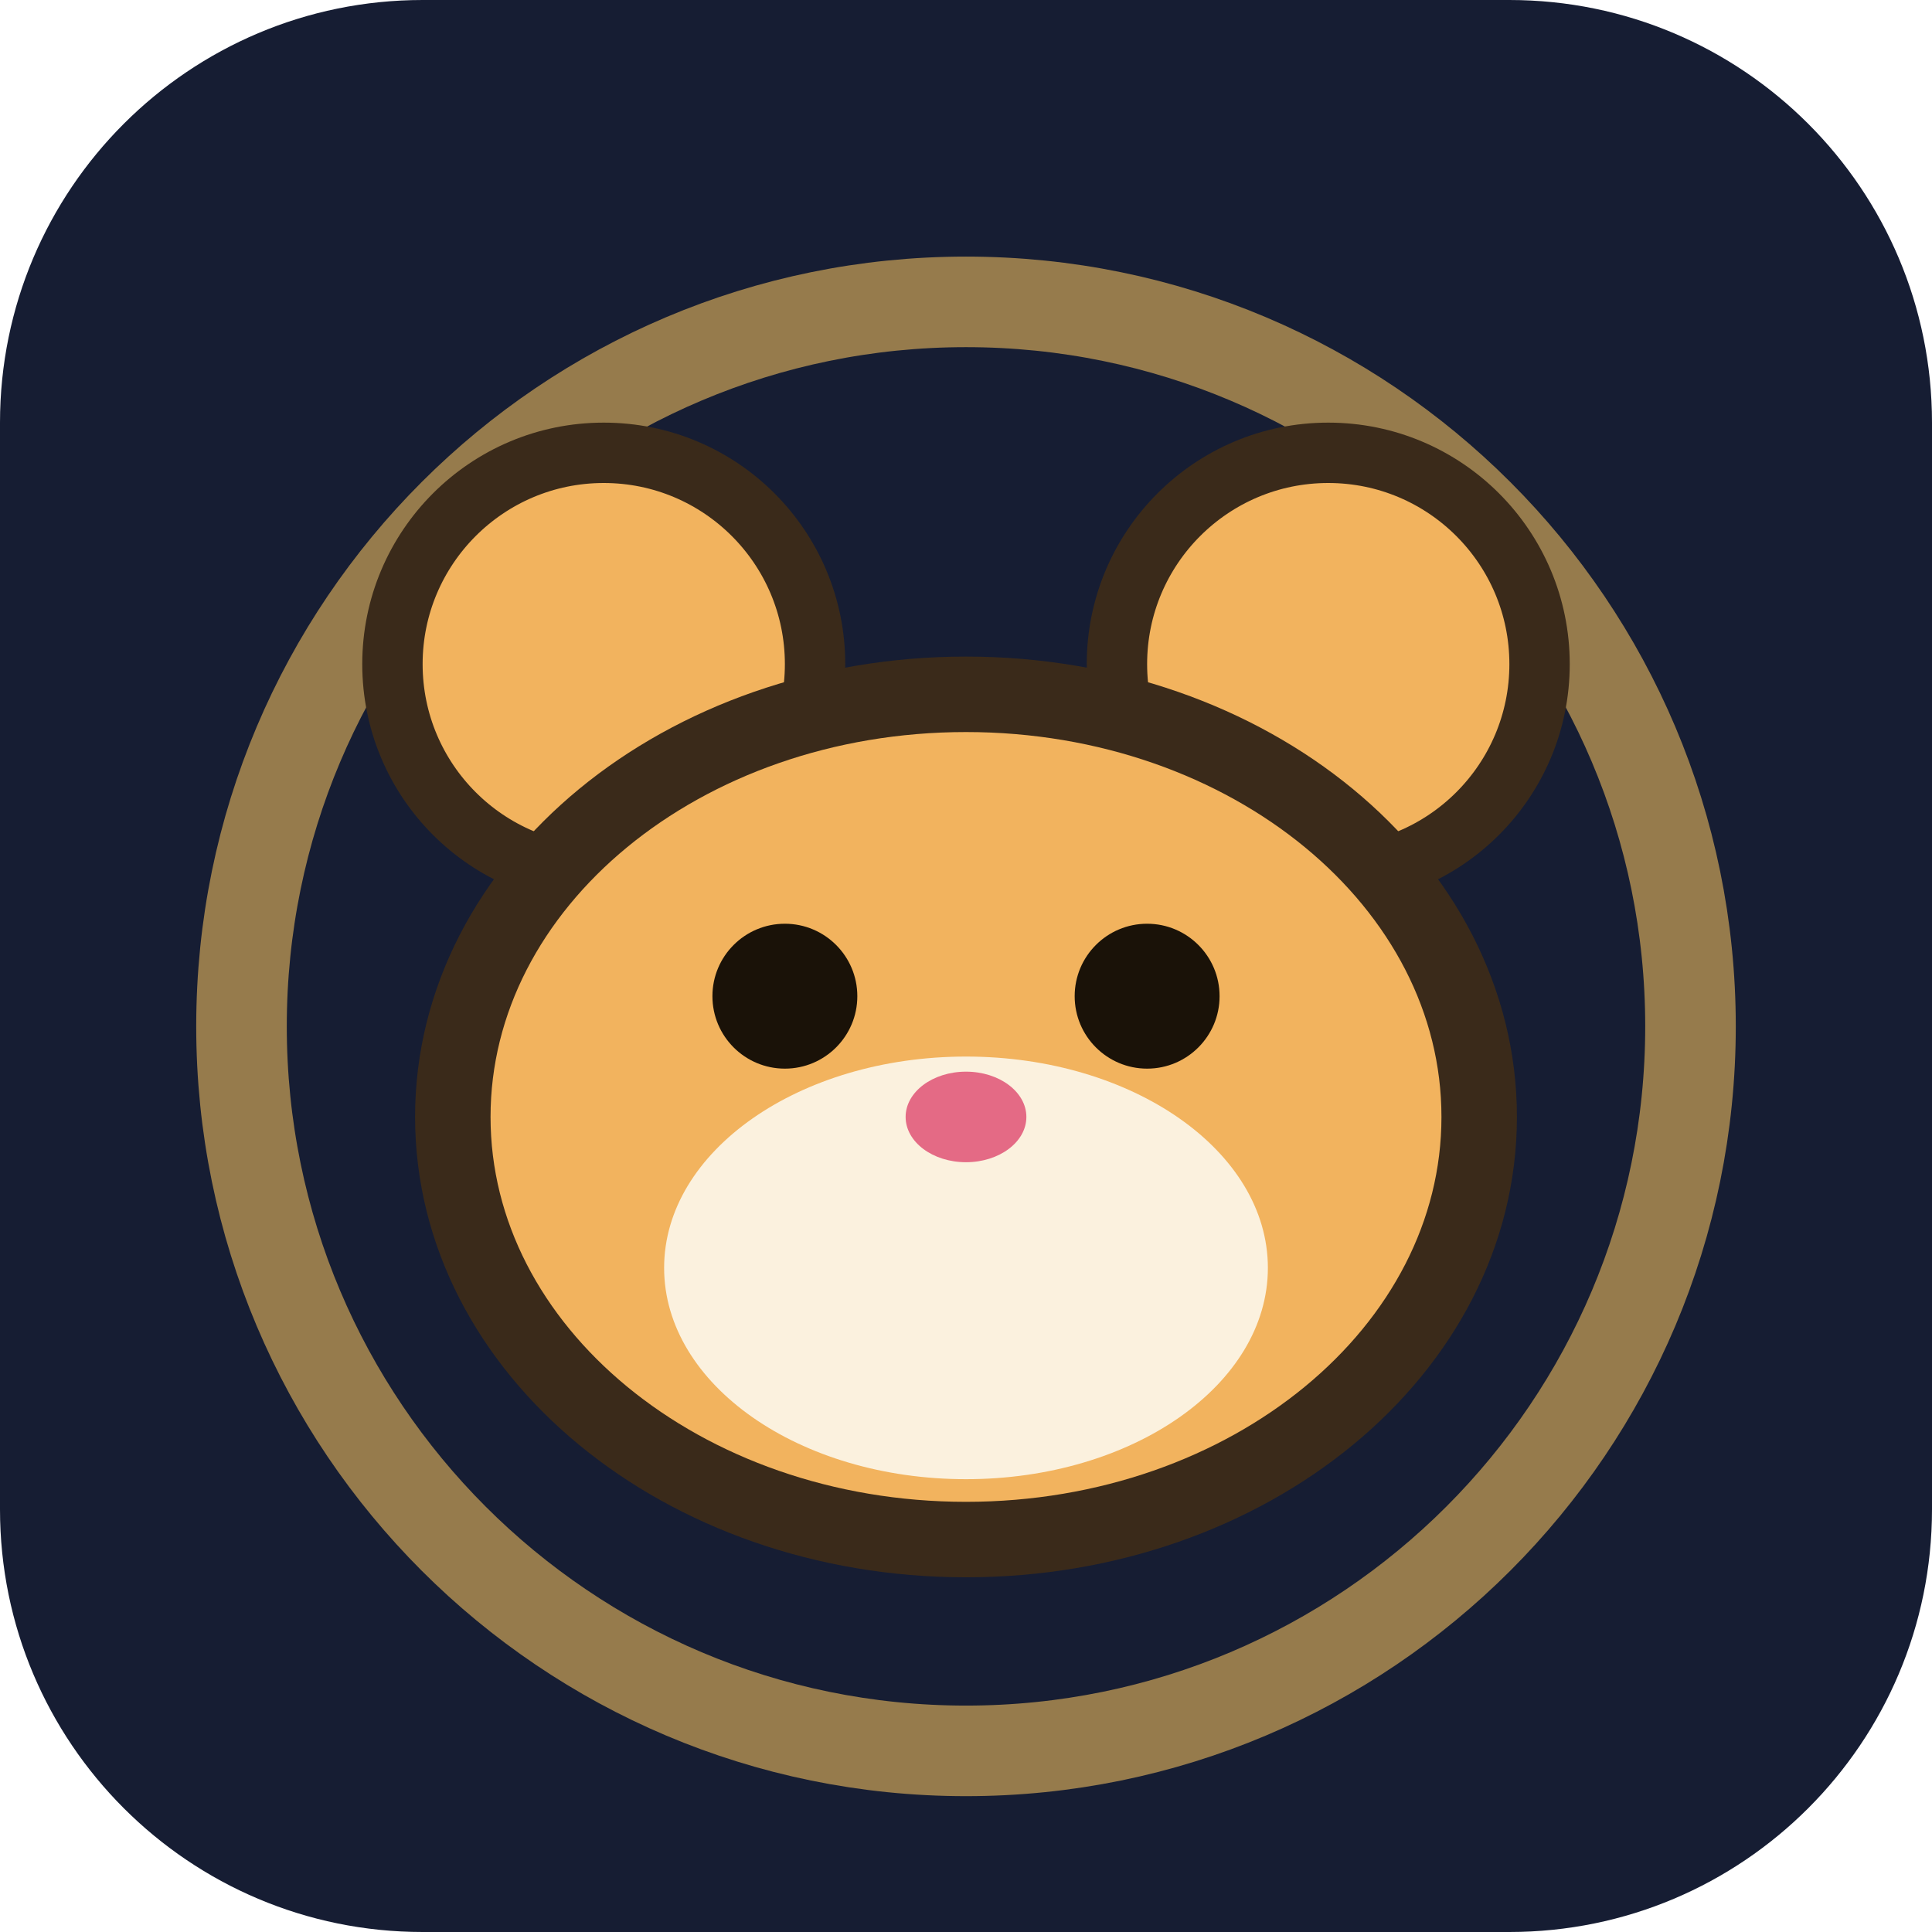
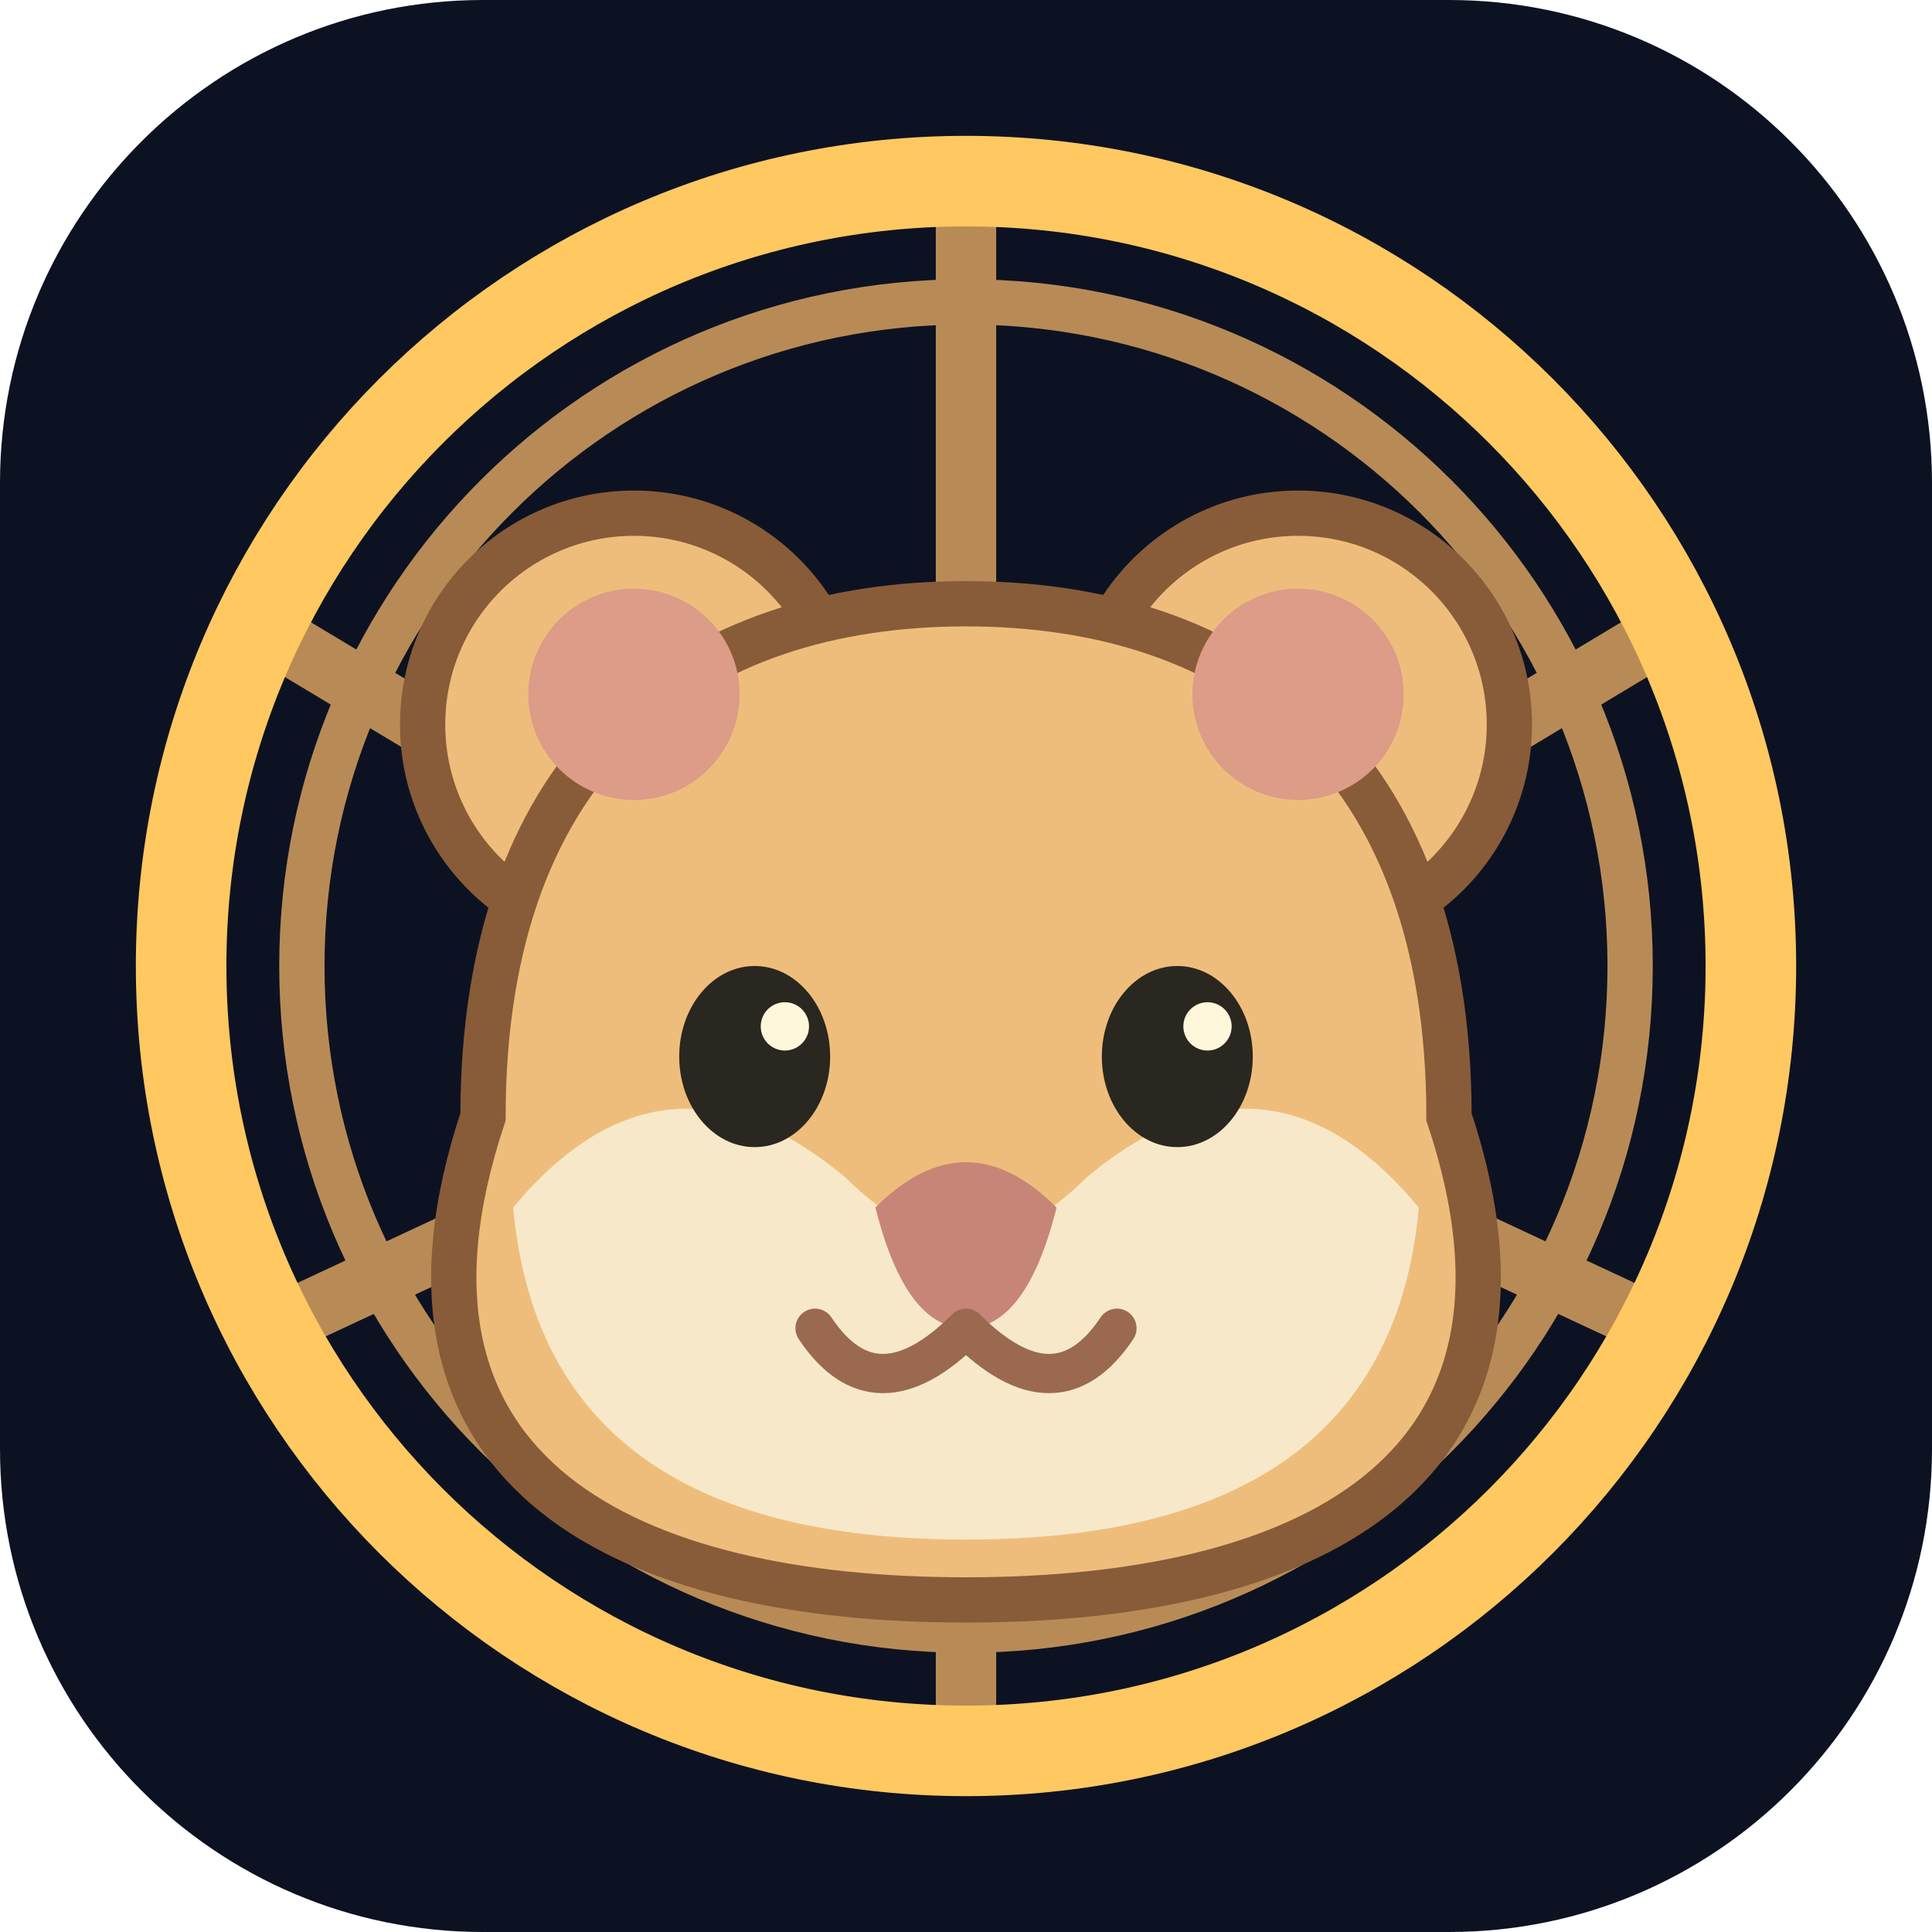
<svg xmlns="http://www.w3.org/2000/svg" viewBox="0 0 64 64">
-   <rect width="64" height="64" rx="14" fill="#161d33" />
-   <circle cx="32" cy="34" r="24" fill="none" stroke="#ffc861" stroke-width="3" opacity=".55" />
-   <circle cx="20" cy="22" r="7" fill="#f2b35e" stroke="#3a2a1a" stroke-width="2" />
-   <circle cx="44" cy="22" r="7" fill="#f2b35e" stroke="#3a2a1a" stroke-width="2" />
-   <ellipse cx="32" cy="37" rx="17" ry="14" fill="#f2b35e" stroke="#3a2a1a" stroke-width="2.5" />
-   <ellipse cx="32" cy="42" rx="10" ry="7" fill="#fbf1de" />
-   <circle cx="26" cy="33" r="2.4" fill="#1a1208" />
-   <circle cx="38" cy="33" r="2.4" fill="#1a1208" />
-   <ellipse cx="32" cy="37" rx="2" ry="1.5" fill="#e46a85" />
+   <rect width="64" height="64" rx="16" fill="#0d1222" />
+   <g fill="none" stroke="#b88b56" stroke-width="2">
+     <path d="M32 6v19M9 21l15 9m31-9-15 9M9 44l15-7m31 7-15-7M32 41v17" />
+   </g>
+   <circle cx="32" cy="32" r="26" fill="none" stroke="#ffc861" stroke-width="3" />
+   <circle cx="32" cy="32" r="22" fill="none" stroke="#b88b56" stroke-width="1.5" />
+   <g fill="#efbd7b" stroke="#885c38" stroke-width="1.5">
+     <circle cx="21" cy="24" r="7" />
+     <circle cx="43" cy="24" r="7" />
+     <path d="M16 37c0-12 7-17 16-17s16 5 16 17c4 12-5 16-16 16s-20-4-16-16Z" />
+   </g>
+   <g fill="#dc9c88">
+     <circle cx="21" cy="23" r="3.5" />
+     <circle cx="43" cy="23" r="3.5" />
+   </g>
+   <path d="M17 40q5-6 11-1 4 4 8 0 6-5 11 1-1 11-15 11T17 40Z" fill="#f7e8c9" />
+   <g fill="#29271f">
+     <ellipse cx="25" cy="35" rx="2.5" ry="3" />
+     <ellipse cx="39" cy="35" rx="2.5" ry="3" />
+   </g>
+   <g fill="#fff7dc">
+     <circle cx="26" cy="34" r=".8" />
+     <circle cx="40" cy="34" r=".8" />
+   </g>
+   <path d="M29 40q3-3 6 0-1 4-3 4t-3-4" fill="#c78577" />
+   <path d="M32 44q-3 3-5 0m5 0q3 3 5 0" fill="none" stroke="#9a6950" stroke-width="1.3" stroke-linecap="round" />
</svg>
